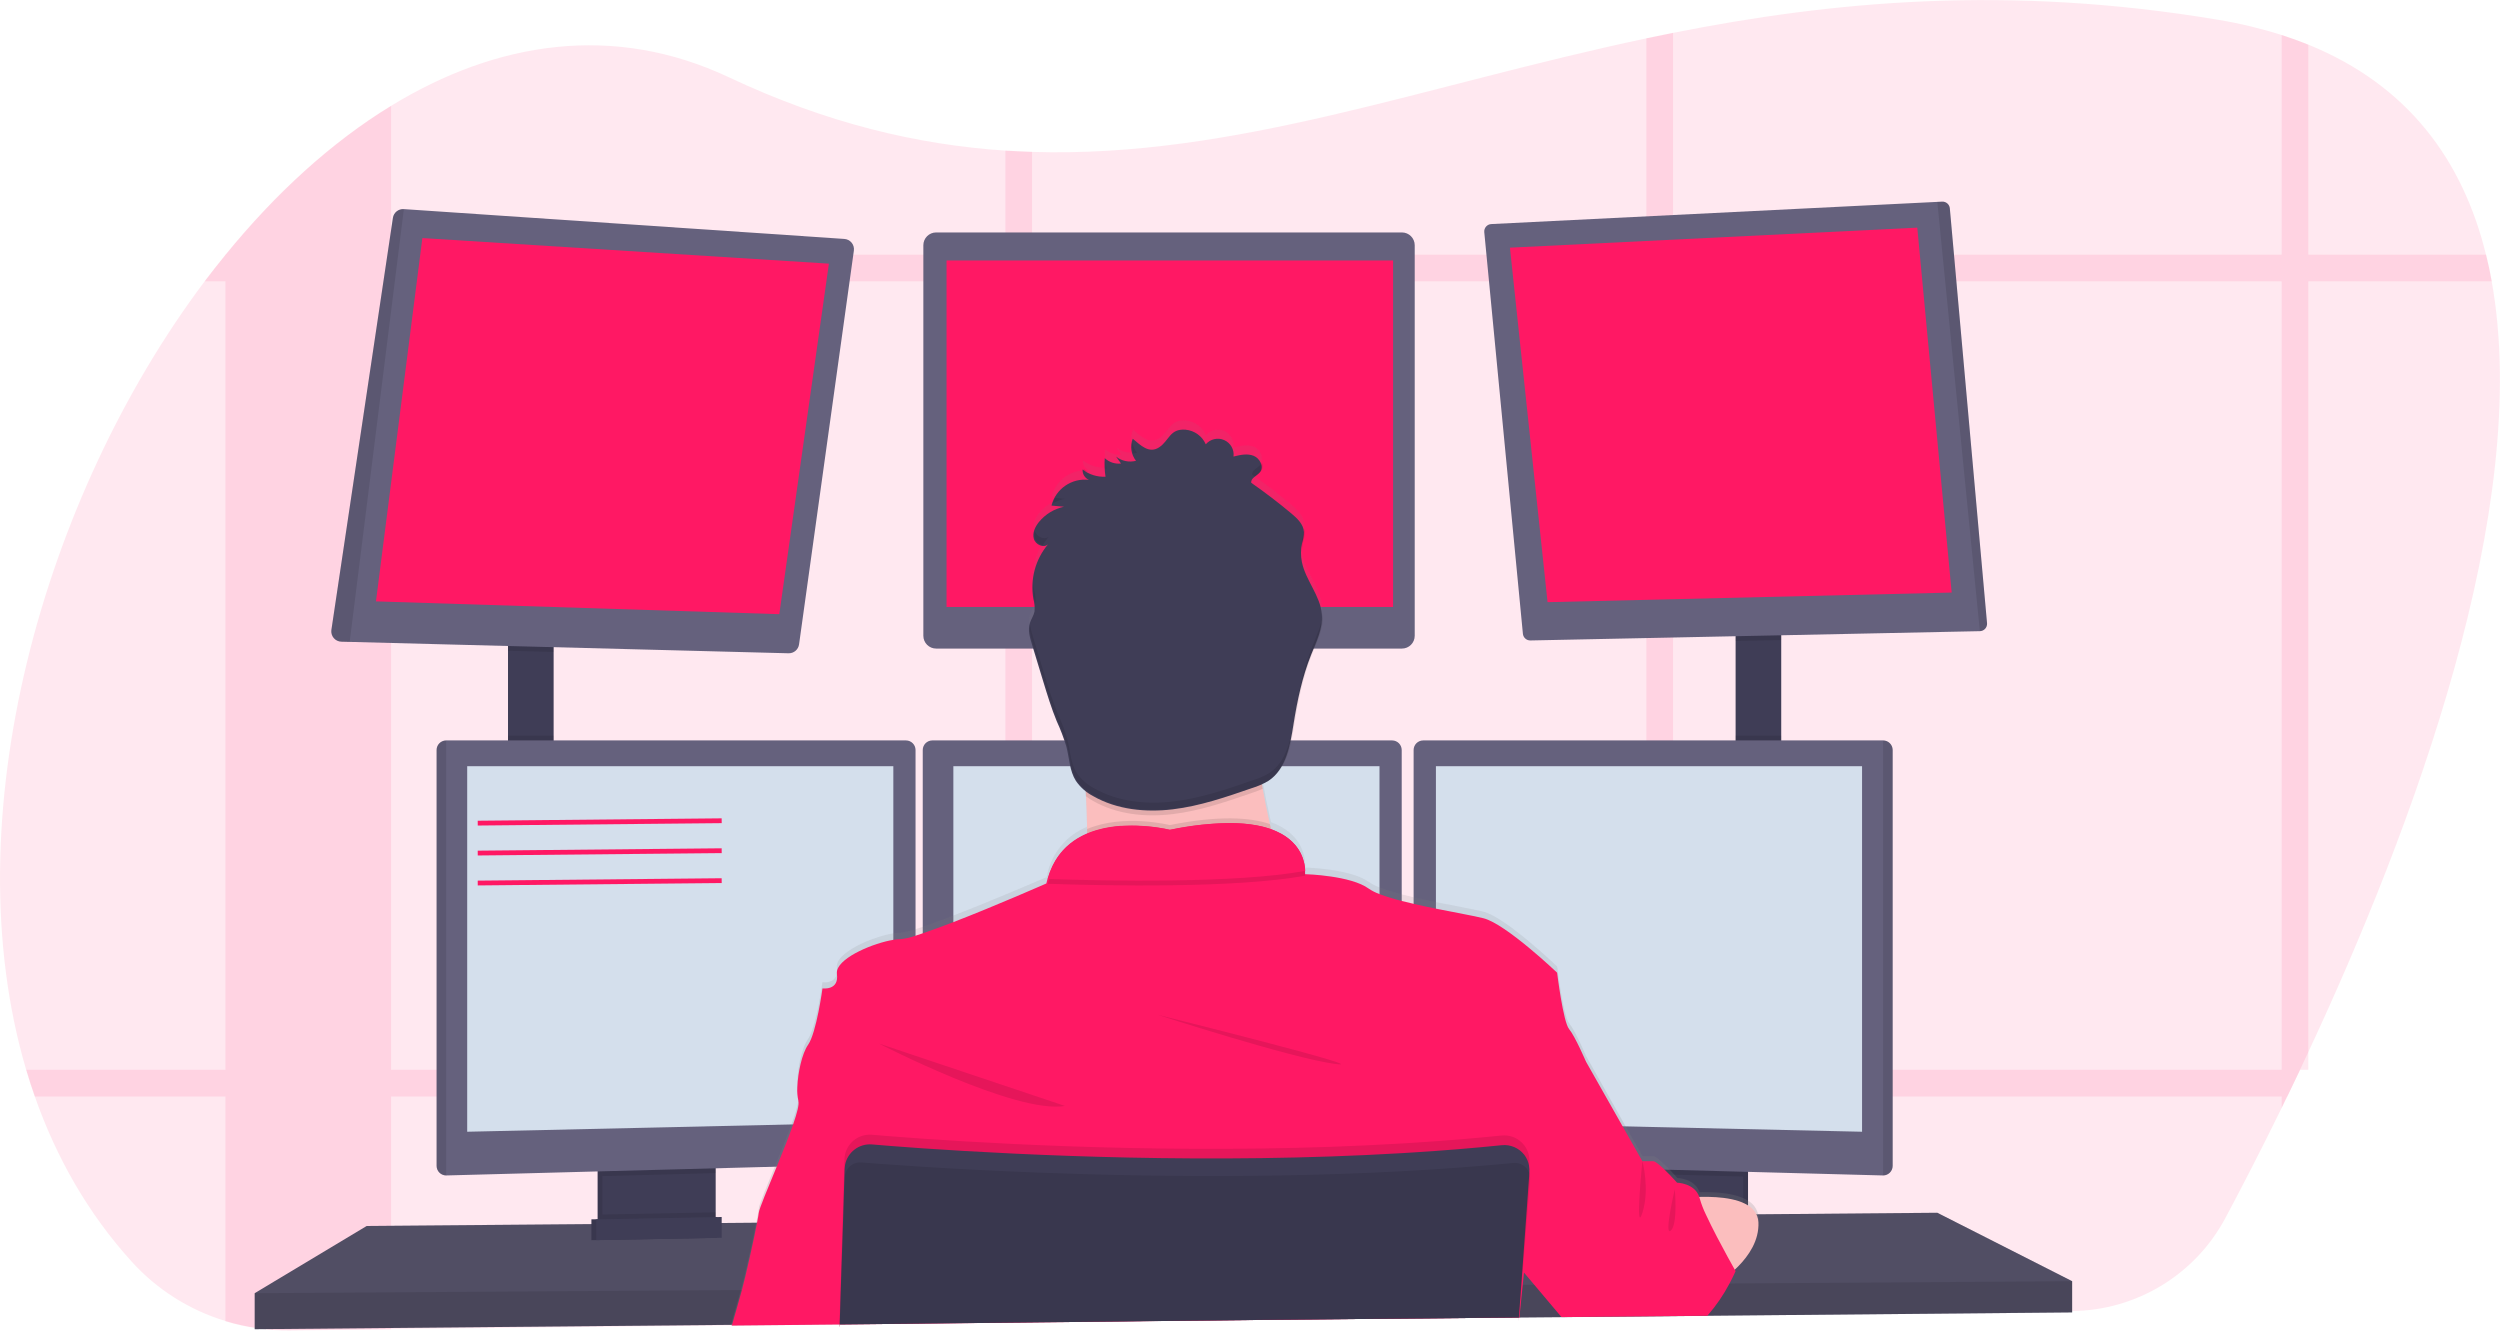
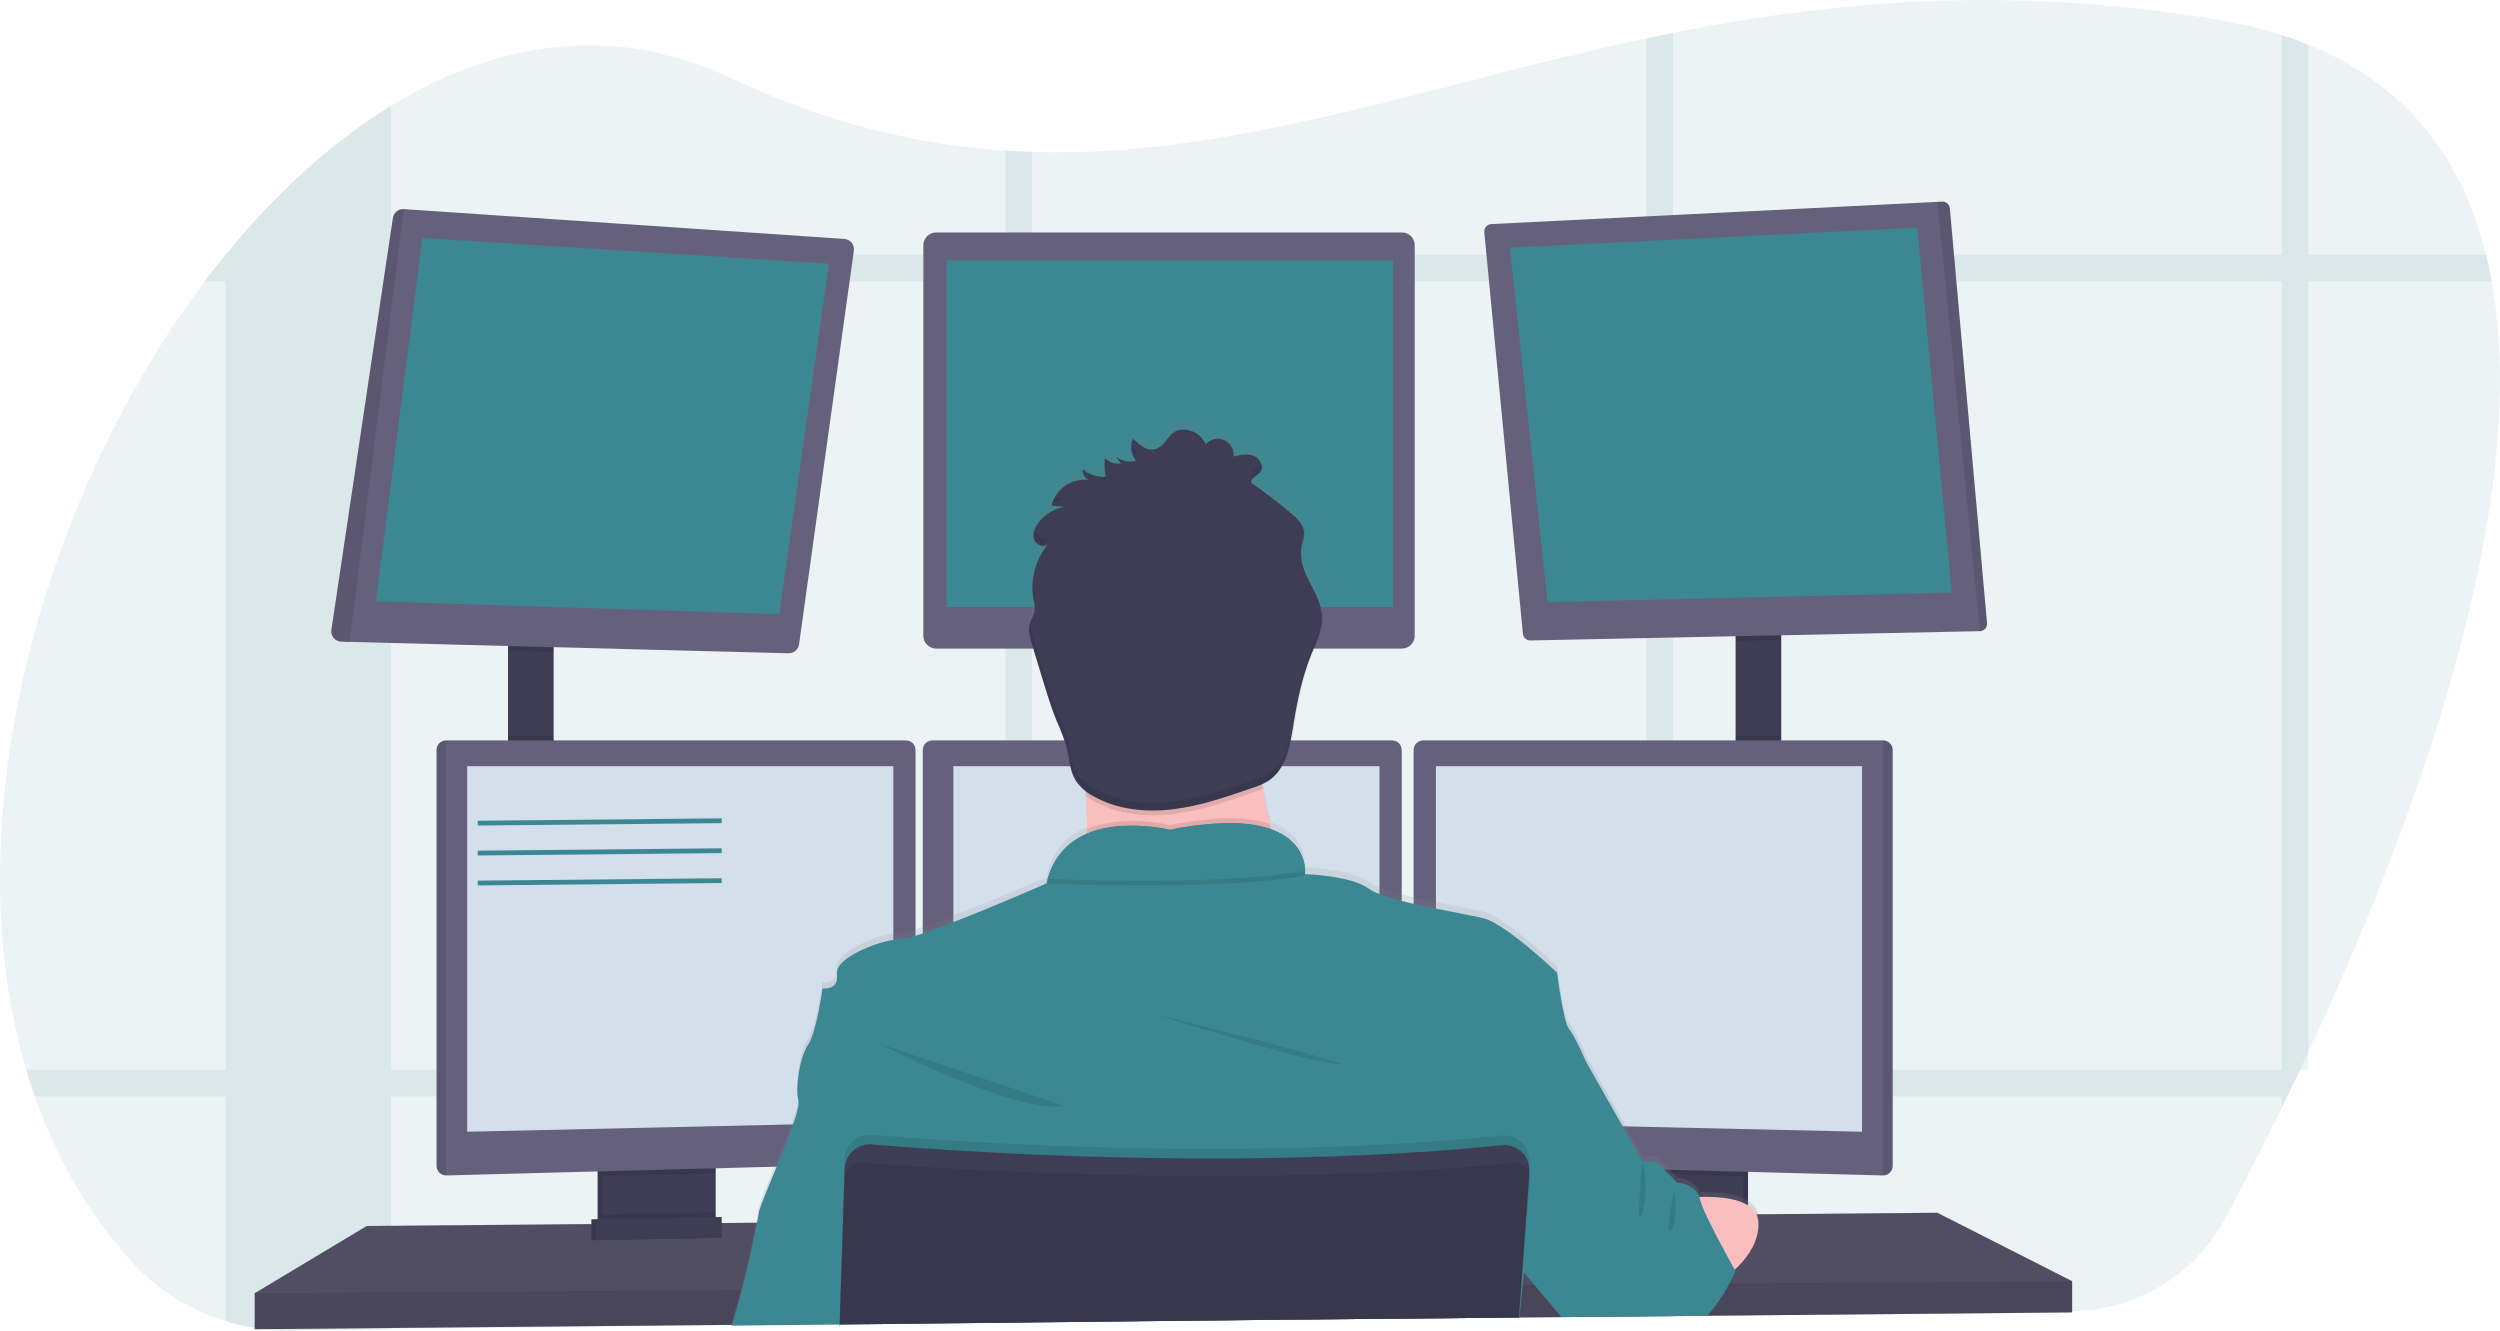
<svg xmlns="http://www.w3.org/2000/svg" data-name="Layer 1" width="1041.32" height="554.17" viewBox="0 0 1041.32 554.17">
  <defs>
    <linearGradient id="a" x1="597.75" y1="725.44" x2="597.75" y2="347.69" gradientUnits="userSpaceOnUse">
      <stop offset="0" stop-color="gray" stop-opacity=".25" />
      <stop offset=".54" stop-color="gray" stop-opacity=".12" />
      <stop offset="1" stop-color="gray" stop-opacity=".1" />
    </linearGradient>
  </defs>
-   <path d="M961.48 438.21q-1.74 3.75-3.47 7.4-2.7 5.67-5.33 11.12c-.78 1.61-1.56 3.19-2.32 4.77-8.6 17.57-16.63 33.11-23.45 45.89a73.21 73.21 0 01-63.81 38.7l-151.65 1.65h-1.6l-13 .14-11.12.12-34.1.37h-1.38l-17.36.19h-.53l-107 1.16-95.51 1-11.11.12-69 .75h-.08l-44.75.48h-.48l-141.5 1.53-42.33.46a88.07 88.07 0 01-26.67-3.82 86.39 86.39 0 01-39.09-24.75c-18.18-20.03-31.43-43.4-40.33-68.76q-1.93-5.49-3.6-11.12c-30.81-104.15 6.75-238.52 74.35-328.44q4.25-5.64 8.64-11l.07-.08c20.79-25.52 44.1-46.84 68.93-62 44-26.91 92.75-34.49 140.7-11.9 40.57 19.12 78.45 28.11 115.17 30.55 3.71.24 7.42.42 11.11.53 84.23 2.65 163.17-27.7 255.87-47.29 3.69-.78 7.39-1.55 11.12-2.28C763 .54 836.36-6.4 923.6 8.19a189.09 189.09 0 0126.76 6.4q5.77 1.86 11.12 4c41.64 16.94 64.35 48.24 74 87.46q1.37 5.46 2.37 11.11c17.11 94.34-33 228.16-76.37 321.05z" fill="#ff1864" opacity=".1" />
-   <g opacity=".1" fill="#ff1864">
+   <path d="M961.48 438.21q-1.74 3.75-3.47 7.4-2.7 5.67-5.33 11.12c-.78 1.61-1.56 3.19-2.32 4.77-8.6 17.57-16.63 33.11-23.45 45.89a73.21 73.21 0 01-63.81 38.7l-151.65 1.65h-1.6l-13 .14-11.12.12-34.1.37h-1.38l-17.36.19h-.53l-107 1.16-95.51 1-11.11.12-69 .75h-.08l-44.75.48h-.48l-141.5 1.53-42.33.46a88.07 88.07 0 01-26.67-3.82 86.39 86.39 0 01-39.09-24.75c-18.18-20.03-31.43-43.4-40.33-68.76q-1.93-5.49-3.6-11.12c-30.81-104.15 6.75-238.52 74.35-328.44q4.25-5.64 8.64-11l.07-.08c20.79-25.52 44.1-46.84 68.93-62 44-26.91 92.75-34.49 140.7-11.9 40.57 19.12 78.45 28.11 115.17 30.55 3.71.24 7.42.42 11.11.53 84.23 2.65 163.17-27.7 255.87-47.29 3.69-.78 7.39-1.55 11.12-2.28C763 .54 836.36-6.4 923.6 8.19a189.09 189.09 0 0126.76 6.4q5.77 1.86 11.12 4c41.64 16.94 64.35 48.24 74 87.46q1.37 5.46 2.37 11.11c17.11 94.34-33 228.16-76.37 321.05z" fill="#3b8892" opacity=".1" />
+   <g opacity=".1" fill="#3b8892">
    <path d="M162.9 44.09v509.62l-42.33.46a88.07 88.07 0 01-26.67-3.82V106.09h.07c20.79-25.55 44.1-46.87 68.93-62z" />
    <path d="M1037.9 117.17H85.26q4.25-5.64 8.64-11v-.08h941.63q1.37 5.43 2.37 11.08z" />
    <path d="M961.48 18.6v427h-3.47q-2.7 5.67-5.33 11.12c-.78 1.61-1.56 3.19-2.32 4.77V14.56q5.77 1.86 11.12 4.04zm-264.61-4.93v534.25l-11.12.12V15.95c3.69-.78 7.39-1.55 11.12-2.28zM429.88 63.24v487.58l-11.11.12V62.71c3.71.24 7.42.38 11.11.53z" />
    <path d="M958.01 445.61q-2.7 5.67-5.33 11.12H14.51q-1.93-5.49-3.6-11.12z" />
  </g>
  <path fill="#3f3d56" d="M211.6 265.83h19v57.66h-19zm511.33-3h19v61h-19z" />
  <path fill="#65617d" d="M863.1 533.65v13l-151.92 1.4-1.62.03-57.74.53-1.38.02-17.55.15h-.52l-106.98.99-175.61 1.63h-.15l-44.65.42-.48.01-198.4 1.82v-15l46.65-28 93.6-.78 2-.01.66-.01 2-.03 44.94-.37 2.01-.01.64-.01 2-.01 14.41-.12.38-.01 35.55-.3h.29l277.4-2.34 6.79-.05h.68l5.18-.05 37.65-.31 2-.03 1.85-.02h.96l11.71-.09 2.32-.03 3.11-.02 9.75-.09 15.47-.13 2-.02 3.48-.02h.65l74.71-.64 56.16 28.5z" />
  <path opacity=".2" d="M863.1 533.65v13l-151.92 1.4-1.62.03-57.74.53-1.38.02-17.55.15h-.52l-106.98.99-175.61 1.63h-.15l-44.65.42-.48.01-198.4 1.82v-15l46.65-28 93.6-.78 2-.01.66-.01 2-.03 44.94-.37 2.01-.01.64-.01 2-.01 14.41-.12.38-.01 35.55-.3h.29l277.4-2.34 6.79-.05h.68l5.18-.05 37.65-.31 2-.03 1.85-.02h.96l11.71-.09 2.32-.03 3.11-.02 9.75-.09 15.47-.13 2-.02 3.48-.02h.65l74.71-.64 56.16 28.5z" />
  <path d="M296.1 483.66v24.49a6.13 6.13 0 01-3.5 5.54 6 6 0 01-2.5.6l-34.9.74a6 6 0 01-2.7-.57 6.12 6.12 0 01-3.57-5.57v-25.23z" fill="#3f3d56" />
  <path d="M296.1 483.66v24.49a6.13 6.13 0 01-3.5 5.54 6 6 0 01-2.5.6l-34.9.74a6 6 0 01-2.7-.57 6.12 6.12 0 01-3.57-5.57v-25.23z" opacity=".1" />
  <path d="M298.1 483.66v24.49a6.13 6.13 0 01-3.5 5.54 6 6 0 01-2.5.6l-34.9.74a6 6 0 01-2.7-.57 6.12 6.12 0 01-3.57-5.57v-25.23zm382.83 0h47.17v31.5h-47.17z" fill="#3f3d56" />
  <path opacity=".1" d="M680.93 483.66h47.17v31.5h-47.17z" />
  <path fill="#3f3d56" d="M678.93 483.66h47.17v31.5h-47.17z" />
  <path opacity=".1" d="M230.6 265.82v5.73l-19-.49v-5.24h19z" />
  <path d="M355.66 104.4l-22.83 164a4.3 4.3 0 01-4.37 3.71l-182.8-4.74-3.47-.09a4.3 4.3 0 01-4.16-4.87l25.63-171.68a4.3 4.3 0 014.54-3.63l183.46 12.42a4.29 4.29 0 014 4.88z" fill="#65617d" />
-   <path fill="#ff1864" d="M175.93 99.16L156.6 250.49l168 5.33 20.66-146-169.33-10.66z" />
+   <path fill="#3b8892" d="M175.93 99.16L156.6 250.49l168 5.33 20.66-146-169.33-10.66z" />
  <rect x="384.6" y="96.82" width="204.67" height="173.33" rx="5.33" ry="5.33" fill="#65617d" />
-   <path fill="#ff1864" d="M394.26 108.49h186v144.33h-186z" />
+   <path fill="#3b8892" d="M394.26 108.49h186v144.33h-186z" />
  <path opacity=".1" d="M741.93 262.82v3.79l-19 .39v-4.18h19z" />
  <path d="M827.66 259.62a3.08 3.08 0 01-3 3.28l-187.2 3.87a3.08 3.08 0 01-3.13-2.79L618.24 96.7a3.08 3.08 0 012.92-3.37l185.78-9.24 2-.1a3.07 3.07 0 013.22 2.8z" fill="#65617d" />
-   <path fill="#ff1864" d="M628.93 103.16l169.67-8.34 14.33 152-168.33 4-15.67-147.66z" />
+   <path fill="#3b8892" d="M628.93 103.16l169.67-8.34 14.33 152-168.33 4-15.67-147.66z" />
  <path d="M827.66 259.62a3.08 3.08 0 01-3 3.28L806.94 84.09l2-.1a3.07 3.07 0 013.22 2.8zM168.23 87.09l-22.57 180.28-3.47-.09a4.3 4.3 0 01-4.16-4.87l25.63-171.68a4.3 4.3 0 014.57-3.64zm43.37 219.32h19v17.08h-19zm86.5 177.24v4.97l-47.17 1.26v-6.23h47.17z" opacity=".1" />
  <path d="M381.35 312.36v168.2a4 4 0 01-3.85 3.95l-191.65 5.1h-.05a4 4 0 01-3.95-3.95v-173.3a4 4 0 013.95-3.95h191.6a4 4 0 013.95 3.95z" fill="#65617d" />
  <path d="M185.85 308.41v181.2h-.05a4 4 0 01-3.95-3.95v-173.3a4 4 0 013.95-3.95z" opacity=".1" />
  <path fill="#d4dfec" d="M194.6 319.15h177.5V467.4l-177.5 4V319.15z" />
  <path opacity=".1" d="M722.93 306.41h19v17.42h-19zm3.17 177.24v6.41l-47.17-1.26v-5.15h47.17z" />
  <path d="M788.35 312.36v173.3a4 4 0 01-4 3.95l-191.69-5.1a4 4 0 01-3.85-3.95v-168.2a4 4 0 013.95-3.95h191.6a4 4 0 013.99 3.95z" fill="#65617d" />
  <path d="M788.35 312.36v173.3a4 4 0 01-4 3.95v-181.2a4 4 0 014 3.95z" opacity=".1" />
  <path fill="#d4dfec" d="M775.6 319.15H598.1V467.4l177.5 4V319.15z" />
  <path d="M583.85 312.36v168.2a4 4 0 01-3.85 3.95l-191.65 5.1a4 4 0 01-4-3.95v-173.3a4 4 0 013.95-3.95h191.6a4 4 0 013.95 3.95z" fill="#65617d" />
  <path fill="#d4dfec" d="M397.1 319.15h177.5V467.4l-177.5 4V319.15z" />
  <path opacity=".1" d="M863.1 533.65v13l-151.92 1.4-1.62.03-57.74.53-1.38.02-17.55.15h-.52l-106.98.99-175.61 1.63h-.15l-44.65.42-.48.01-198.4 1.82v-15l202.51-1.33h.48l40.99-.28h.19l283.08-1.87h.29l.17-.01h.47l4.79-.03h1.46l74.49-.5 4.4-.02.98-.01 142.7-.95z" />
  <circle cx="487.26" cy="272.16" r="51.33" fill="#fbbebe" />
  <path d="M383.74 725.09c0-.11.06-.23.1-.35 1-3.59 2.78-9.66 4.11-14.51.17-.6.33-1.19.48-1.75 1.47-5.47 4.33-18.28 5.92-26.27.56-2.81 1-5 1.09-6.1.2-1.69 3.21-8.92 6.62-17.23 2.39-5.84 5-12.22 6.91-17.6a61.38 61.38 0 002.93-9.85 5.1 5.1 0 000-2.13 14.69 14.69 0 01-.48-3.5c-.23-6.2 1.62-16 4.48-20.11 3.5-5 6-23.66 6-23.66s5.18.75 6-3.53a6.15 6.15 0 00.1-1.4 7.41 7.41 0 00-.09-1.11c-.89-6.24 14.72-12.88 23.5-14.31a19.67 19.67 0 013-.28 27.24 27.24 0 006.25-1.44q1.4-.43 3-1c3.68-1.24 8.08-2.88 12.75-4.68 17.56-6.81 38.82-16 38.82-16 .15-.71.32-1.39.51-2.06a27.71 27.71 0 0116.35-18.93v-2c0-3.45-.15-7-.3-10.54 0-.69-.06-1.38-.1-2.07v-1.13c0-.7-.07-1.4-.11-2.09l-.18-.14a16.41 16.41 0 01-3.9-4.2 15.27 15.27 0 01-1.42-3c-1.25-3.39-1.54-7.17-2.38-10.75l-.18-.74a84 84 0 00-4-10.58c-2.21-5.42-3.91-11-5.6-16.65q-1.54-5.13-3.11-10.28l-1.58-5.24c-.3-1-.6-2-.83-3a13.27 13.27 0 01-.26-1.4 10 10 0 01.24-4.61 32.09 32.09 0 011.32-3 7.87 7.87 0 00.5-1.38 3 3 0 00.08-.32 5.65 5.65 0 00.11-1.08 18.46 18.46 0 00-.52-3.89.07.07 0 010-.05 2.56 2.56 0 00-.05-.27 25.48 25.48 0 01-.36-3 28.45 28.45 0 013.47-15.57l.19-.36a25.22 25.22 0 011.84-2.78c.31-.42.63-.82 1-1.22-1.4 1.34-3.7.75-5-.69a3.61 3.61 0 01-.55-.75 3.81 3.81 0 01-.23-.45c-.05-.12-.09-.25-.13-.38-.7-2.45.52-5.06 2.12-7.05a18.49 18.49 0 015.74-4.7 3.84 3.84 0 01.4-.21 17.12 17.12 0 012.64-1.06 15.06 15.06 0 011.63-.44l-3.71-.34-1.5-.14a14.49 14.49 0 0113-10.91h1.08a11.73 11.73 0 011.57.13 4.44 4.44 0 01-2.65-4.33 14.41 14.41 0 009.19 3.06h.38a30 30 0 01-.34-3.27 33.19 33.19 0 010-4.46 8.44 8.44 0 006.78 2.26l-2.08-2.9a9.49 9.49 0 006.56 2.05l.48-.05a7 7 0 001.19-.23h.09c-.19-.24-.36-.49-.53-.75l-.06-.12a9.67 9.67 0 01-1-2.09 6.59 6.59 0 01-.24-.87 8.75 8.75 0 01.45-5.45c3.23 2.7 6.77 6.39 11 3.6s4.37-7.91 11-7.39a10.2 10.2 0 018.41 6.12 6.75 6.75 0 017.67-1.75 6.85 6.85 0 013.88 6.89c2.75-.69 5.71-1.37 8.35-.33s4.34 4.41 2.84 6.66a1.43 1.43 0 01-.14.2c-1.23 1.59-3.95 2.46-3.66 4.46l.42.3 1.3.94q7.65 5.52 14.9 11.6c2.48 2.08 5.12 4.58 5.29 7.83a8.64 8.64 0 01-.24 2.37c-.16.78-.38 1.56-.55 2.34a19.51 19.51 0 00-.34 6.05c.07.59.16 1.17.27 1.76 1.53 7.73 7.71 14.11 8.32 22v.56a17.78 17.78 0 01-.07 2.53c-.46 4.8-2.68 9.41-4.48 14-.11.28-.22.56-.32.84-3.47 9-5.47 18.59-7 28.16a100.26 100.26 0 01-2 10.09 26.73 26.73 0 01-5.09 10.43 16.22 16.22 0 01-3.36 3 18.67 18.67 0 01-2.65 1.41v.06c.11.61.2 1.22.31 1.83.06.32.11.64.17 1a.14.14 0 000 .06c.84 4.73 1.8 9.36 2.81 13.76l.51 2.19c12.6 4.55 14.09 13.87 14.18 17.44a9.64 9.64 0 010 1.43s19 .5 26.5 6a20.34 20.34 0 004.51 2.3 83 83 0 009.25 2.89c1.61.42 3.29.83 5 1.23 3 .69 6.18 1.36 9.25 2 8.19 1.65 15.9 3 19.81 4 9.33 2.36 30.67 22.82 30.67 22.82s2.5 20.64 5 23.65 7 13.59 7 13.59l16.54 29.41 7 12.37h4.5c.62 0 1.84.88 3.21 2.1 1.19 1.06 2.51 2.38 3.67 3.58l1.92 2.05 1.2 1.33s7.27.18 9.24 5.93c5.92-.17 13.19.22 18.28 2.5a14.14 14.14 0 012 1.08 8.68 8.68 0 014.13 5.66 8.34 8.34 0 01.18 1.44v1.7c-.36 7.57-5.29 13.87-9.82 18.11l.32.57s-.15.36-.44 1c-.08.19-.18.4-.29.64-.59 1.26-1.53 3.15-2.76 5.36a63.31 63.31 0 01-9.57 13.17l-.29.3-57.74.53-.17-.2-11.2-13.36-5.57-6.64-.17-.21-.16 1.59-.54 5.3-1.3 12.81-.07.64v.17l-.15 1.48.11-1.48h-.29l-107 1-175.62 1.94v.84h-.14v-.84l-44.75.48z" transform="translate(-79.34 -172.91)" fill="url(#a)" />
  <path d="M538.6 377.16s-99.5 12-90 0c3.44-4.34 4.39-17.2 4.2-31.85-.06-4.45-.22-9.06-.45-13.65-1.1-22-3.75-43.5-3.75-43.5s87-41 77-8.5c-4 13.13-2.69 31.57.35 48.88.89 5.05 1.92 10 3 14.7a344.67 344.67 0 009.65 33.92z" fill="#fbbebe" />
  <path d="M538.6 377.16s-99.5 12-90 0c3.44-4.34 4.39-17.2 4.2-31.85 15.17-6.48 34.47-1.65 34.47-1.65 20.32-4.05 33.35-3.26 41.68-.42a344.67 344.67 0 009.65 33.92z" opacity=".1" />
-   <path d="M349.74 552.53v-.84l175.62-1.91 107-1h.3l-.11 1.48.15-1.48h.19v-.17l1.37-13.45.52-5.09.16-1.59.14-1.33 6.18-20.61 6.18-20.58 5.2-17.33 7.94-26.48s-4.5-10.5-7-13.5-5-23.5-5-23.5-21.34-20.33-30.67-22.67c-3.91-1-11.63-2.33-19.83-4-3.07-.62-6.22-1.28-9.25-2-1.71-.39-3.39-.8-5-1.21a87.91 87.91 0 01-9.25-2.86 20.7 20.7 0 01-4.5-2.29c-7.35-5.39-25.77-6-26.48-6a.42.42 0 010-.07v-.09a10.26 10.26 0 000-1.26c0-.4 0-.87-.09-1.4 0-.16 0-.33-.07-.5-.05-.36-.11-.74-.2-1.14a5 5 0 00-.12-.53 17.21 17.21 0 00-1.25-3.49c-.07-.16-.16-.33-.24-.49a18.25 18.25 0 00-1.7-2.63c-.13-.17-.27-.35-.42-.52a19.58 19.58 0 00-2.72-2.64c-.27-.21-.55-.43-.84-.63a4.67 4.67 0 00-.51-.36l-.89-.58-.83-.48c-.73-.4-1.5-.79-2.34-1.16-.26-.12-.54-.23-.82-.34s-.72-.28-1.09-.42h-.06l-.75-.3a36.7 36.7 0 00-1.76-.53l-.93-.24-1-.23-1-.21c-1-.2-2.07-.38-3.19-.52l-1.14-.14-1.17-.12-1.21-.1-1.72-.1-2-.07a124.68 124.68 0 00-26.24 2.79 72.27 72.27 0 00-18.26-1.68h-.87l-1 .06h-.64l-1.29.12c-.43 0-.87.09-1.3.15s-.88.11-1.31.18l-.66.11c-.65.11-1.31.23-2 .37q-.33.06-.66.15c-.87.19-1.74.42-2.6.68-.43.12-.86.26-1.29.41-.22.06-.43.14-.64.22l-.64.23-.63.25-.75.3c-.38.16-.75.33-1.12.51-.21.09-.42.19-.62.3s-.41.2-.6.31a27.75 27.75 0 00-6.21 4.38l-.51.49-.5.51c-.17.17-.33.35-.49.53a23.82 23.82 0 00-1.82 2.25c-.16.21-.31.42-.46.64a26.69 26.69 0 00-1.72 2.92c-.13.24-.25.49-.37.73a32.7 32.7 0 00-2 5.25q-.28 1-.51 2s-21.17 9.34-38.73 16.1c-4.67 1.8-9.07 3.43-12.75 4.66-1.07.36-2.07.69-3 1a26.7 26.7 0 01-6.25 1.44 19.67 19.67 0 00-3 .28c-8.07 1.31-21.9 7-23.41 12.71a3.69 3.69 0 00-.1 1.4v.11c1 7-6 6-6 6s-2.5 18.5-6 23.5c-2.53 3.6-4.26 11.63-4.48 17.69a19.61 19.61 0 00.44 5.63v.14c.4 1.34-.56 5-2.19 9.69-1.77 5.15-4.35 11.55-6.83 17.59-3.74 9.12-7.26 17.4-7.48 19.22-.09.81-.35 2.26-.71 4.13-1.46 7.62-4.7 22.13-6.3 28-1.19 4.38-2.92 10.38-4.11 14.5 0 .12-.07.24-.1.35l44.83-.44v.84h.14z" fill="#ff1864" />
+   <path d="M349.74 552.53v-.84l175.62-1.91 107-1h.3l-.11 1.48.15-1.48h.19v-.17l1.37-13.45.52-5.09.16-1.59.14-1.33 6.18-20.61 6.18-20.58 5.2-17.33 7.94-26.48s-4.5-10.5-7-13.5-5-23.5-5-23.5-21.34-20.33-30.67-22.67c-3.91-1-11.63-2.33-19.83-4-3.07-.62-6.22-1.28-9.25-2-1.71-.39-3.39-.8-5-1.21a87.91 87.91 0 01-9.25-2.86 20.7 20.7 0 01-4.5-2.29c-7.35-5.39-25.77-6-26.48-6a.42.42 0 010-.07v-.09a10.26 10.26 0 000-1.26c0-.4 0-.87-.09-1.4 0-.16 0-.33-.07-.5-.05-.36-.11-.74-.2-1.14a5 5 0 00-.12-.53 17.21 17.21 0 00-1.25-3.49c-.07-.16-.16-.33-.24-.49a18.25 18.25 0 00-1.7-2.63c-.13-.17-.27-.35-.42-.52a19.58 19.58 0 00-2.72-2.64c-.27-.21-.55-.43-.84-.63a4.67 4.67 0 00-.51-.36l-.89-.58-.83-.48c-.73-.4-1.5-.79-2.34-1.16-.26-.12-.54-.23-.82-.34s-.72-.28-1.09-.42h-.06l-.75-.3a36.7 36.7 0 00-1.76-.53l-.93-.24-1-.23-1-.21c-1-.2-2.07-.38-3.19-.52l-1.14-.14-1.17-.12-1.21-.1-1.72-.1-2-.07a124.68 124.68 0 00-26.24 2.79 72.27 72.27 0 00-18.26-1.68h-.87l-1 .06h-.64l-1.29.12c-.43 0-.87.09-1.3.15s-.88.11-1.31.18l-.66.11c-.65.11-1.31.23-2 .37q-.33.06-.66.15c-.87.19-1.74.42-2.6.68-.43.12-.86.26-1.29.41-.22.06-.43.14-.64.22l-.64.23-.63.25-.75.3c-.38.16-.75.33-1.12.51-.21.09-.42.19-.62.3s-.41.2-.6.31a27.75 27.75 0 00-6.21 4.38l-.51.49-.5.51c-.17.17-.33.35-.49.53a23.82 23.82 0 00-1.82 2.25c-.16.21-.31.42-.46.64a26.69 26.69 0 00-1.72 2.92c-.13.24-.25.49-.37.73a32.7 32.7 0 00-2 5.25q-.28 1-.51 2s-21.17 9.34-38.73 16.1c-4.67 1.8-9.07 3.43-12.75 4.66-1.07.36-2.07.69-3 1a26.7 26.7 0 01-6.25 1.44 19.67 19.67 0 00-3 .28c-8.07 1.31-21.9 7-23.41 12.71a3.69 3.69 0 00-.1 1.4v.11c1 7-6 6-6 6s-2.5 18.5-6 23.5c-2.53 3.6-4.26 11.63-4.48 17.69a19.61 19.61 0 00.44 5.63v.14c.4 1.34-.56 5-2.19 9.69-1.77 5.15-4.35 11.55-6.83 17.59-3.74 9.12-7.26 17.4-7.48 19.22-.09.81-.35 2.26-.71 4.13-1.46 7.62-4.7 22.13-6.3 28-1.19 4.38-2.92 10.38-4.11 14.5 0 .12-.07.24-.1.35l44.83-.44v.84h.14z" fill="#3b8892" />
  <path d="M366.1 434.66s57 29.5 77.5 26zm116-12s55.5 18 74 20.5-74-20.5-74-20.5zm61.56-57.92c-29 5.34-83.6 4.19-107.2 3.38 8.65-31 50.83-20.46 50.83-20.46 52.21-10.42 56.21 11.2 56.37 17.08z" opacity=".1" />
-   <path d="M543.66 362.74c-29 5.34-83.6 4.19-107.2 3.38 8.65-31 50.83-20.46 50.83-20.46 52.21-10.42 56.21 11.2 56.37 17.08z" fill="#ff1864" />
+   <path d="M543.66 362.74c-29 5.34-83.6 4.19-107.2 3.38 8.65-31 50.83-20.46 50.83-20.46 52.21-10.42 56.21 11.2 56.37 17.08z" fill="#3b8892" />
  <path d="M697.6 499.41s34.16-5.25 34.83 9.75-17.42 25.48-17.42 25.48z" fill="#fbbebe" />
  <path d="M525.95 328.54a47 47 0 01-4.5 1.74c-10.78 3.72-21.65 7.47-33 8.83s-23.26.16-33.16-5.5a28.77 28.77 0 01-3-1.95c-1.1-22-3.75-43.5-3.75-43.5s87-41 77-8.5c-3.98 13.13-2.63 31.57.41 48.88z" opacity=".1" />
  <path d="M473.18 191.93a9.47 9.47 0 01-8.32-1.75l2.08 2.89a8.47 8.47 0 01-6.78-2.25 34.08 34.08 0 00.32 7.75 14.52 14.52 0 01-9.56-3 4.42 4.42 0 002.64 4.31 14.34 14.34 0 00-15.6 10.71l5.22.48a18.47 18.47 0 00-10.44 6.37c-1.6 2-2.82 4.56-2.12 7s4.08 4 5.92 2.26a27.94 27.94 0 00-6.1 22.79 14.47 14.47 0 01.46 5.26c-.33 1.65-1.37 3.08-1.89 4.69-1 2.92-.05 6.09.84 9l4.69 15.42c1.7 5.57 3.39 11.15 5.61 16.54a82.08 82.08 0 014 10.51c1.26 4.84 1.31 10.14 4 14.37a19.93 19.93 0 007.18 6.33c9.89 5.66 21.84 6.86 33.16 5.5s22.18-5.11 32.95-8.83a31 31 0 006.84-3c7.45-4.88 9.11-14.86 10.5-23.65 1.55-9.8 3.62-19.58 7.29-28.8 2.18-5.49 5-11.06 4.52-16.94-.61-7.81-6.79-14.14-8.32-21.82a19 19 0 01.07-7.77 17.66 17.66 0 00.79-4.7c-.17-3.22-2.81-5.7-5.29-7.77q-8.07-6.74-16.66-12.74c-.29-2 2.43-2.86 3.66-4.44 1.74-2.23-.06-5.77-2.7-6.81s-5.6-.36-8.35.33a6.59 6.59 0 00-11.55-5.11 10.2 10.2 0 00-8.42-6.08c-6.63-.52-6.76 4.55-11 7.34s-7.74-.89-11-3.57a9.28 9.28 0 001.36 9.18z" fill="#3f3d56" />
-   <path d="M722.93 529.41s-.89 2.12-2.53 5.19a69 69 0 01-9 13.17l-.27.29h-1.62l-57.74.53h-1.38l-.17-.2-11.2-13.29-4.22-5.01-.17-.21-.36-.42-.2-.24-.26-.31-8.21-9.74 3-12.5 5.11-21.06.13-.51 1-4 .71-3 2.38-9.78 8.16-33.65 14.5 7.5 15.29 27 8.21 14.5h4.5c.85 0 2.8 1.64 4.76 3.53.7.67 1.4 1.38 2 2 1.78 1.84 3.19 3.42 3.19 3.42s7.29.16 9.25 5.9a7 7 0 01.25.85 40.3 40.3 0 002.53 6.56c1.29 2.81 2.91 6 4.55 9.19 3.05 5.85 6.15 11.42 7.29 13.44l.14.25z" fill="#ff1864" />
+   <path d="M722.93 529.41s-.89 2.12-2.53 5.19a69 69 0 01-9 13.17l-.27.29h-1.62l-57.74.53h-1.38l-.17-.2-11.2-13.29-4.22-5.01-.17-.21-.36-.42-.2-.24-.26-.31-8.21-9.74 3-12.5 5.11-21.06.13-.51 1-4 .71-3 2.38-9.78 8.16-33.65 14.5 7.5 15.29 27 8.21 14.5h4.5c.85 0 2.8 1.64 4.76 3.53.7.67 1.4 1.38 2 2 1.78 1.84 3.19 3.42 3.19 3.42s7.29.16 9.25 5.9a7 7 0 01.25.85 40.3 40.3 0 002.53 6.56c1.29 2.81 2.91 6 4.55 9.19 3.05 5.85 6.15 11.42 7.29 13.44l.14.25z" fill="#3b8892" />
  <path d="M637.03 484.26l-.1 1.43v.1l-.17 2.3-1.33 18.51-1.61 22.3-.46 6.28-1 13.44v.17l-107 1-175.59 1.9v.84h-.14v-1.12l.45-14.36.86-28.06.74-23.79.07-2.37a10.53 10.53 0 0111.42-10.17c4.72.4 10.85.89 18.18 1.41l3 .22c42.33 2.94 120.56 6.74 199.5 2 1.66-.09 3.33-.19 5-.31 12.24-.77 24.47-1.76 36.58-3a10.53 10.53 0 0111.6 11.23z" opacity=".1" />
  <path d="M349.74 552.53v-.84l175.62-1.91 107-1h.3v-.17l1-13.44.43-6 1.64-22.61 1.29-17.9v-.44a10.62 10.62 0 00-.11-2.47.3.3 0 000-.1 10.39 10.39 0 00-2-4.64 10.54 10.54 0 00-9.42-4 937.419 937.419 0 01-36.58 3c-1.67.12-3.34.22-5 .31-78.94 4.69-157.17.89-199.5-2l-3-.22c-7.33-.52-13.46-1-18.18-1.41a10.54 10.54 0 00-11.24 8.53 11 11 0 00-.18 1.64l-.68 22.16-.93 28.07-.44 14.36v1.12z" fill="#3f3d56" />
  <path d="M637.33 491.27l-1.23 15.33-1.83 22.85-.46 5.72-1 12.81-.06.64v.17l-.15 1.48.11-1.48h-.29l-107 1-175.65 1.9v-.28l.49-14.36 1-28.06.64-18.65a6.36 6.36 0 013.06-5.25 6.25 6.25 0 013.78-.9c2.1.17 4.68.37 7.69.59 4.89.36 10.92.78 17.94 1.22 13 .82 29.31 1.7 48 2.42 52 2 122.2 2.67 188.88-3.17 3-.26 6.1-.55 9.13-.84a6.26 6.26 0 013.48.66 5.16 5.16 0 01.86.54 6.14 6.14 0 012 2.46 3.56 3.56 0 01.25.61 6.28 6.28 0 01.36 2.59zM298.1 504.96v3.19a6.13 6.13 0 01-3.5 5.54l-40.1.77a6.12 6.12 0 01-3.57-5.57v-3z" opacity=".1" />
  <path fill="#3f3d56" d="M298.6 515.57l-52.25 1v-8.67l52.25-1v8.67z" />
  <path opacity=".1" d="M298.6 515.57l-52.25 1v-8.67l52.25-1v8.67z" />
  <path fill="#3f3d56" d="M300.6 515.57l-52.25 1v-8.67l52.25-1v8.67z" />
  <path d="M473.59 188.65a9.75 9.75 0 01-1.89-4.34 9.49 9.49 0 00.42 4.6 9 9 0 001.47-.26zm-12.7 6.64a35.12 35.12 0 01-.37-3.7v3.71zm81.5 33.37a18.34 18.34 0 01.36-2.65 18 18 0 00.8-4.69 6.16 6.16 0 00-.16-1.06c-.17.92-.44 1.84-.64 2.75a19.14 19.14 0 00-.36 5.65zm-20.8-30.9l1.09.79a19.71 19.71 0 002.57-2.22 3.67 3.67 0 00.38-3.64 3 3 0 01-.38.64c-1.23 1.58-3.95 2.45-3.66 4.43zm-82.17 9.62a12.32 12.32 0 00-.87 2.28 18.16 18.16 0 015-1.89zm13.79-10.88a14.83 14.83 0 01-1.88-1.23 4.25 4.25 0 00.09 1.18 11.86 11.86 0 011.79.05zm97.77 58.92c-.41 4.85-2.67 9.52-4.5 14.12-3.67 9.22-5.74 19-7.29 28.81-1.39 8.79-3 18.77-10.5 23.64a30 30 0 01-6.83 3c-10.78 3.73-21.65 7.47-33 8.83s-23.26.17-33.16-5.49a20 20 0 01-7.18-6.33c-2.67-4.23-2.72-9.53-4-14.37a82.21 82.21 0 00-4-10.52c-2.21-5.38-3.91-11-5.6-16.53q-2.35-7.71-4.69-15.43a28.81 28.81 0 01-1.14-4.75c-.39 2.56.37 5.24 1.14 7.75q2.34 7.73 4.69 15.43c1.69 5.57 3.39 11.15 5.6 16.53a82.21 82.21 0 014 10.52c1.26 4.84 1.31 10.14 4 14.37a20 20 0 007.18 6.33c9.9 5.66 21.84 6.85 33.16 5.49s22.18-5.1 33-8.83a30 30 0 006.83-3c7.45-4.87 9.11-14.85 10.5-23.64 1.55-9.81 3.62-19.59 7.29-28.81 2.18-5.48 5-11.05 4.52-16.94 0-.06-.02-.12-.02-.18zm-119.69-3.87v-.11a14 14 0 00-.46-5.25 26.59 26.59 0 01-.39-3.32 27.35 27.35 0 00.39 6.32c.16.78.34 1.57.46 2.36zm3.05-24.46a27.74 27.74 0 012.61-3.67c-1.83 1.75-5.21.19-5.92-2.24a5.83 5.83 0 000 3 4.39 4.39 0 003.31 2.91zM684.1 483.66s3.17 11.5 0 21.5 0-21.5 0-21.5zm13.5 11.73s1.33 14.6-1.67 17.19 1.67-17.19 1.67-17.19z" opacity=".1" />
-   <path fill="none" stroke="#ff1864" stroke-miterlimit="10" stroke-width="2" d="M198.99 342.86l101.61-1m-101.61 13.47l101.61-.99m-101.61 13.47l101.61-1" />
+   <path fill="none" stroke="#3b8892" stroke-miterlimit="10" stroke-width="2" d="M198.99 342.86l101.61-1m-101.61 13.47l101.61-.99m-101.61 13.47l101.61-1" />
</svg>
